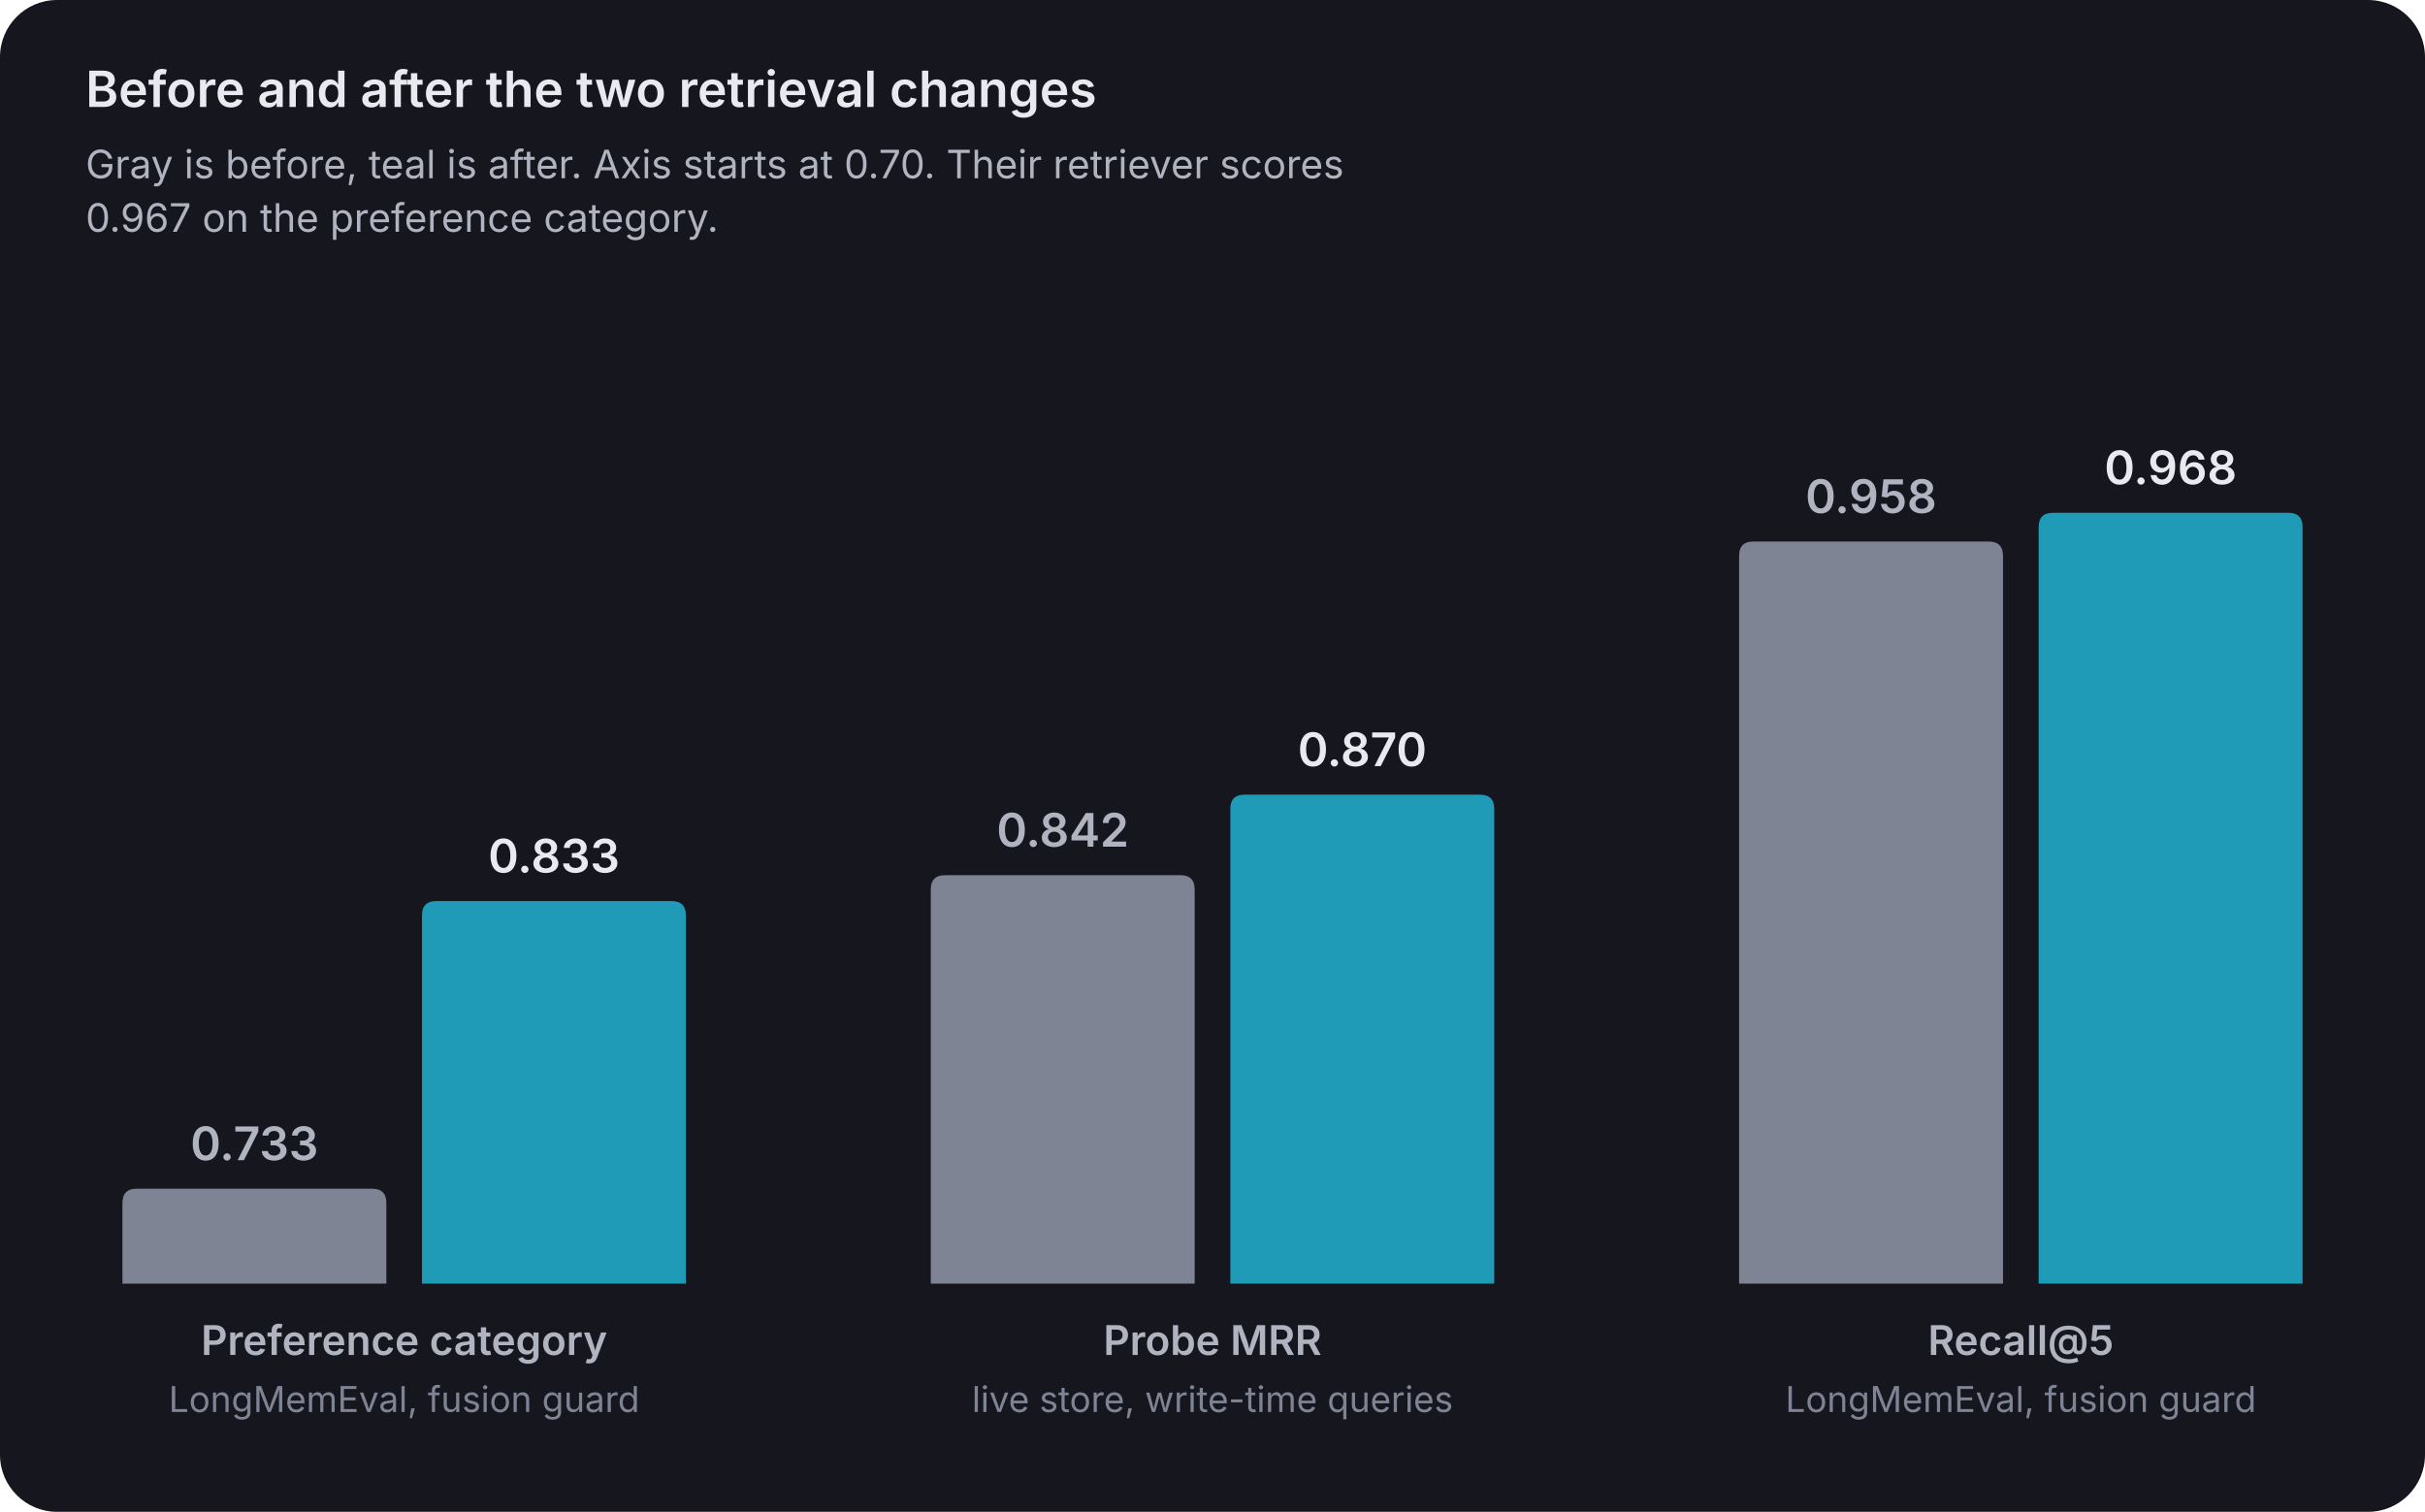
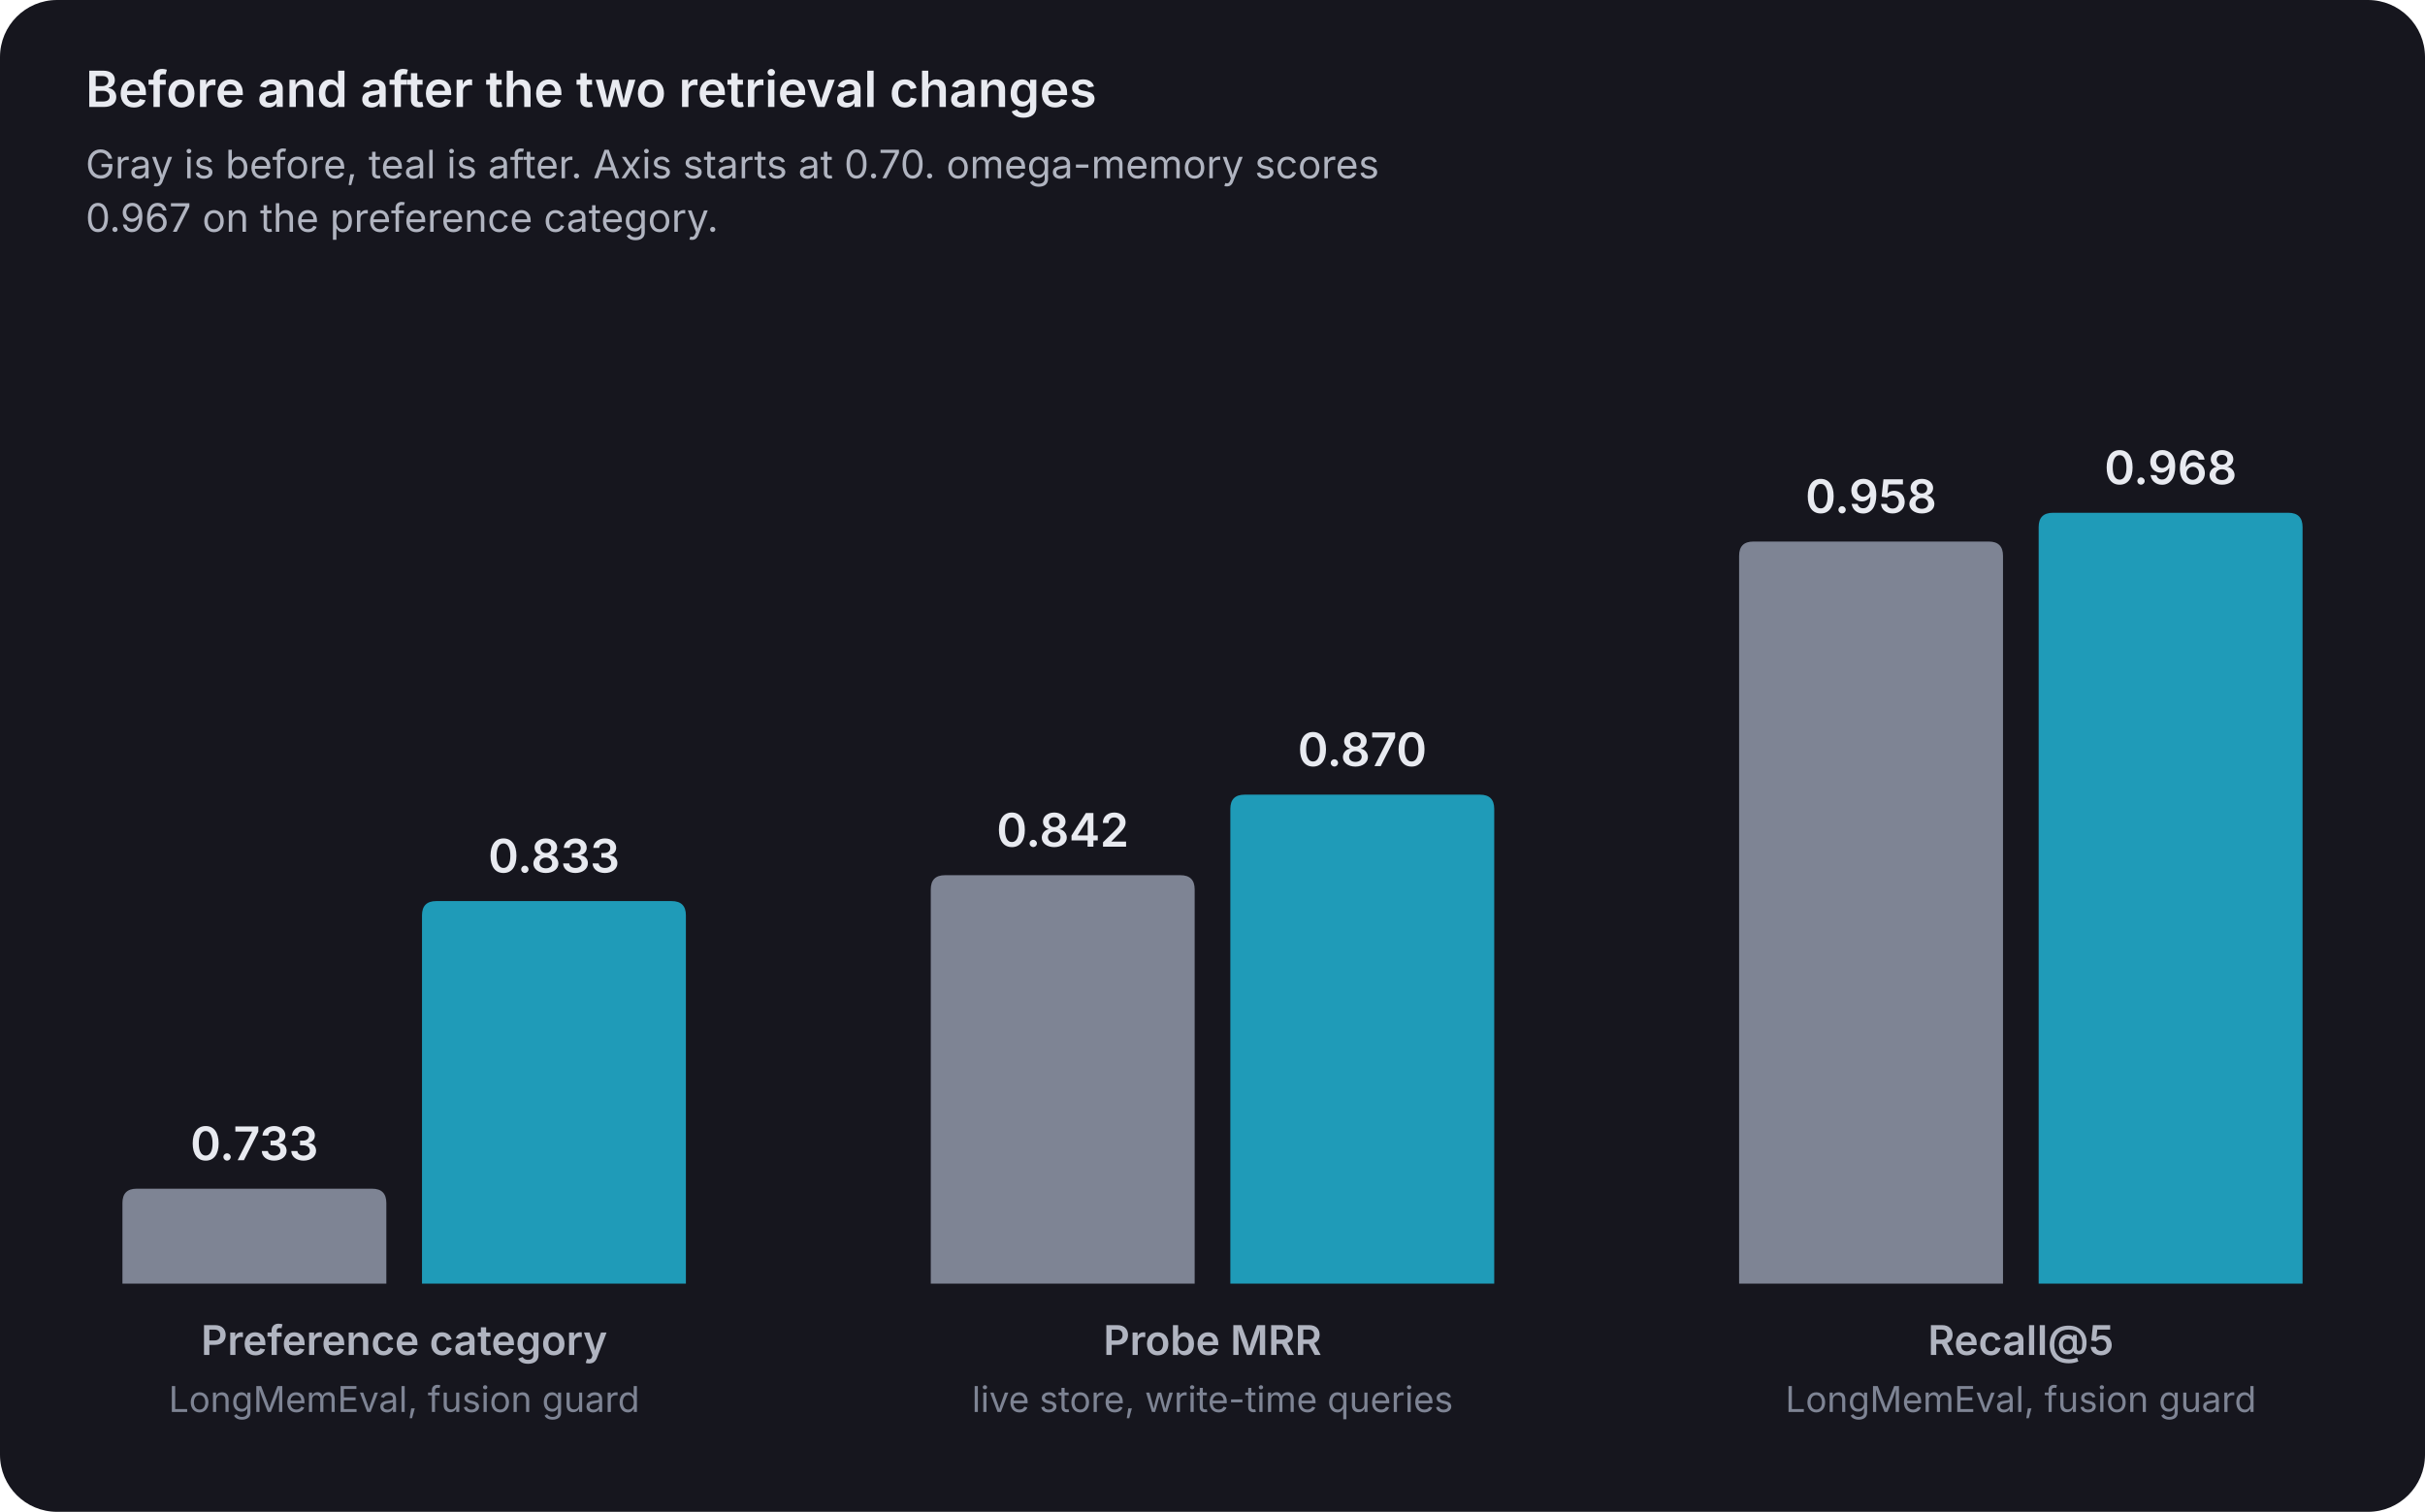
<svg xmlns="http://www.w3.org/2000/svg" viewBox="0 0 680 424" font-family="ui-sans-serif, system-ui, -apple-system, sans-serif">
  <rect x="0" y="0" width="680" height="424" rx="16" fill="#16161e" />
  <text x="24" y="30" font-size="14" font-weight="600" fill="#e8eaf0" text-anchor="start">Before and after the two retrieval changes</text>
-   <text x="24" y="50" font-size="11" font-weight="400" fill="#b0b4c0" text-anchor="start">Gray is before, teal is after. Axis starts at 0.70. Their retriever scores</text>
+   <text x="24" y="50" font-size="11" font-weight="400" fill="#b0b4c0" text-anchor="start">Gray is before, teal is after. Axis starts at 0.70. omega-memory scores</text>
  <text x="24" y="65" font-size="11" font-weight="400" fill="#b0b4c0" text-anchor="start">0.967 on the preference category.</text>
  <path d="M34.333,360.0 L34.333,337.38 Q34.333,333.38 38.333,333.38 L104.333,333.38 Q108.333,333.38 108.333,337.38 L108.333,360.0 Z" fill="#7e8494" />
-   <text x="71.333" y="325.38" font-size="13" font-weight="600" fill="#b0b4c0" text-anchor="middle">0.733</text>
+   <text x="71.333" y="325.38" font-size="13" font-weight="600" fill="#e8eaf0" text-anchor="middle">0.733</text>
  <path d="M118.333,360.0 L118.333,256.713 Q118.333,252.713 122.333,252.713 L188.333,252.713 Q192.333,252.713 192.333,256.713 L192.333,360.0 Z" fill="#1f9bb8" />
  <text x="155.333" y="244.713" font-size="13" font-weight="600" fill="#e8eaf0" text-anchor="middle">0.833</text>
  <text x="113.333" y="380" font-size="11.5" font-weight="600" fill="#b0b4c0" text-anchor="middle">Preference category</text>
  <text x="113.333" y="396" font-size="10" font-weight="400" fill="#7e8494" text-anchor="middle">LongMemEval, fusion guard</text>
  <path d="M261.0,360.0 L261.0,249.453 Q261.0,245.453 265.0,245.453 L331.0,245.453 Q335.0,245.453 335.0,249.453 L335.0,360.0 Z" fill="#7e8494" />
-   <text x="298.0" y="237.453" font-size="13" font-weight="600" fill="#b0b4c0" text-anchor="middle">0.842</text>
+   <text x="298.0" y="237.453" font-size="13" font-weight="600" fill="#e8eaf0" text-anchor="middle">0.842</text>
  <path d="M345.0,360.0 L345.0,226.867 Q345.0,222.867 349.0,222.867 L415.0,222.867 Q419.0,222.867 419.0,226.867 L419.0,360.0 Z" fill="#1f9bb8" />
  <text x="382.0" y="214.867" font-size="13" font-weight="600" fill="#e8eaf0" text-anchor="middle">0.870</text>
  <text x="340.0" y="380" font-size="11.5" font-weight="600" fill="#b0b4c0" text-anchor="middle">Probe MRR</text>
  <text x="340.0" y="396" font-size="10" font-weight="400" fill="#7e8494" text-anchor="middle">live store, write-time queries</text>
  <path d="M487.667,360.0 L487.667,155.88 Q487.667,151.88 491.667,151.88 L557.667,151.88 Q561.667,151.88 561.667,155.88 L561.667,360.0 Z" fill="#7e8494" />
-   <text x="524.667" y="143.88" font-size="13" font-weight="600" fill="#b0b4c0" text-anchor="middle">0.958</text>
+   <text x="524.667" y="143.88" font-size="13" font-weight="600" fill="#e8eaf0" text-anchor="middle">0.958</text>
  <path d="M571.667,360.0 L571.667,147.813 Q571.667,143.813 575.667,143.813 L641.667,143.813 Q645.667,143.813 645.667,147.813 L645.667,360.0 Z" fill="#1f9bb8" />
  <text x="608.667" y="135.813" font-size="13" font-weight="600" fill="#e8eaf0" text-anchor="middle">0.968</text>
  <text x="566.667" y="380" font-size="11.5" font-weight="600" fill="#b0b4c0" text-anchor="middle">Recall@5</text>
  <text x="566.667" y="396" font-size="10" font-weight="400" fill="#7e8494" text-anchor="middle">LongMemEval, fusion guard</text>
</svg>
